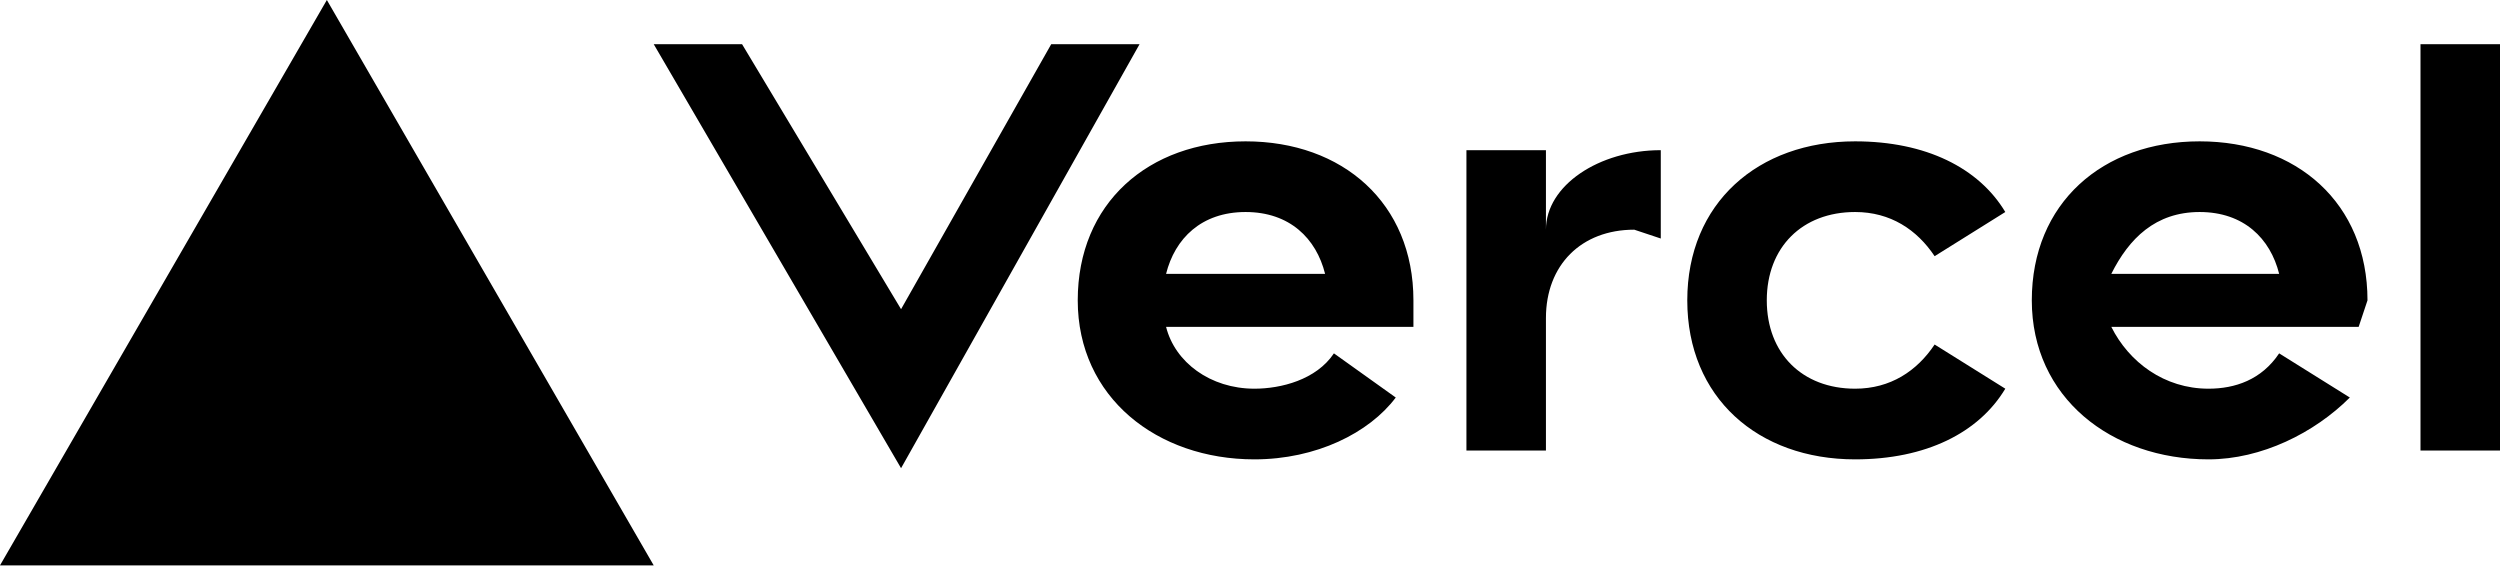
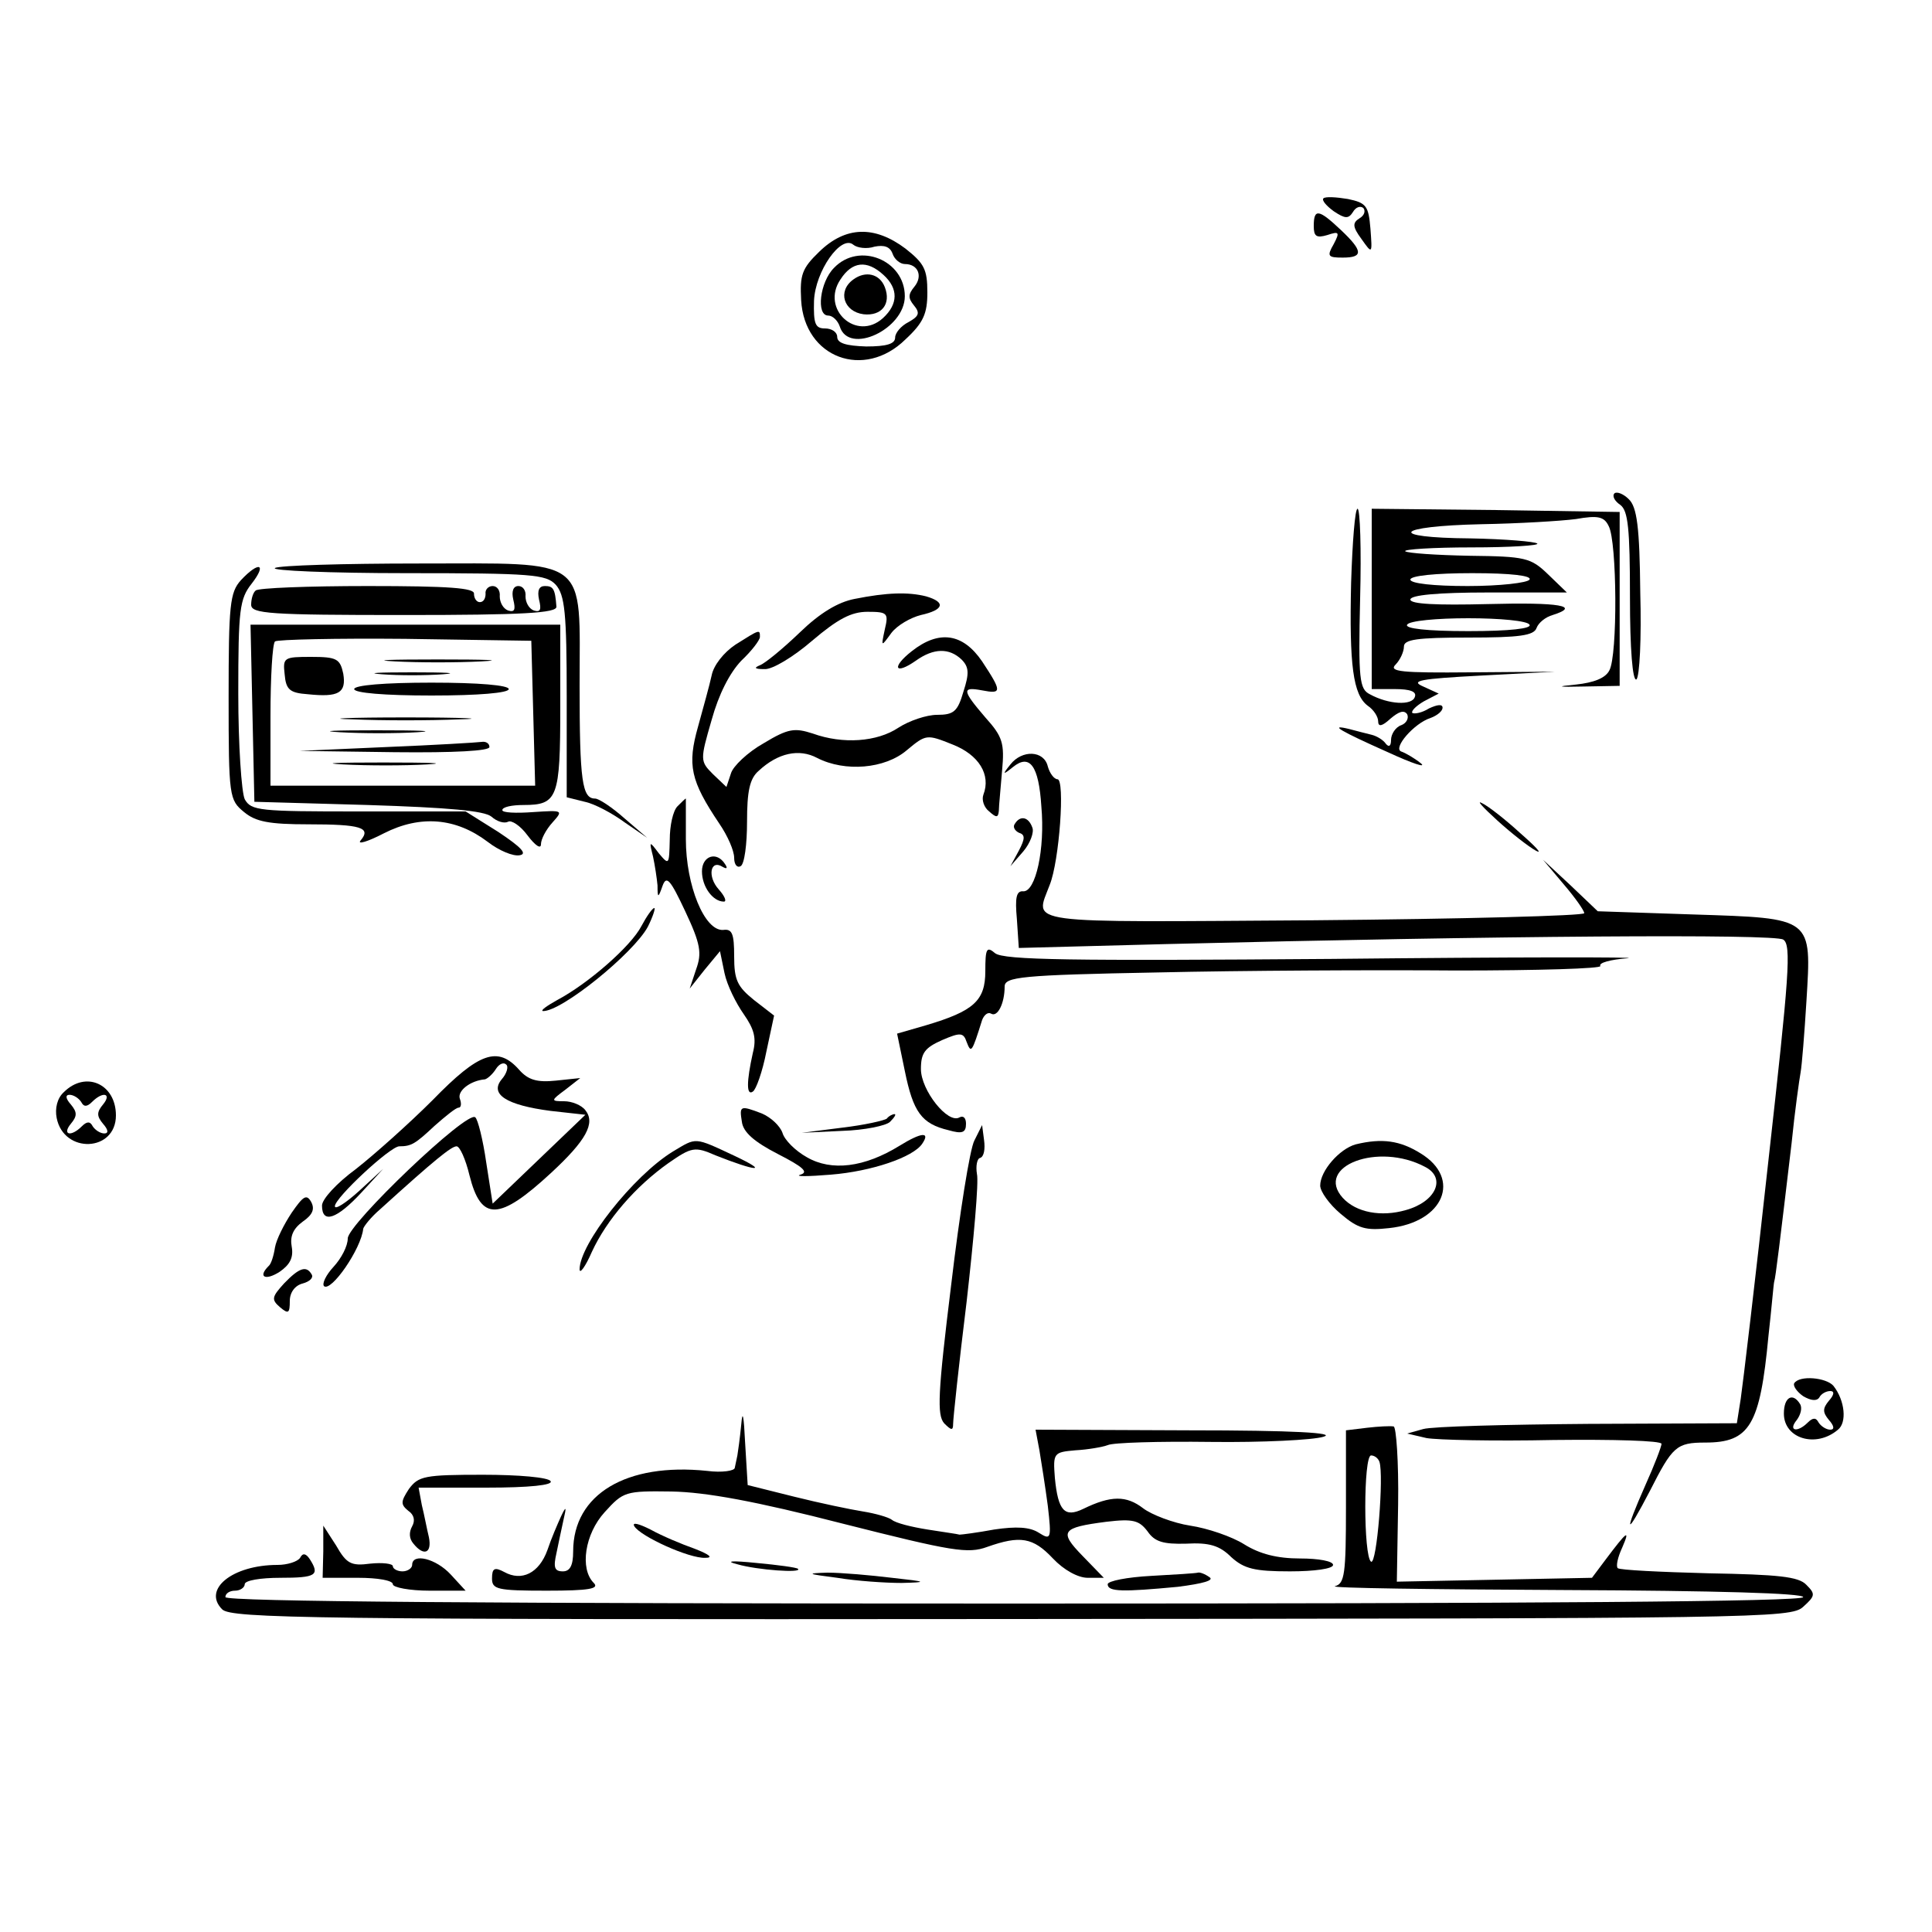
- <svg xmlns="http://www.w3.org/2000/svg" fill="none" viewBox="0 0 283 64">
-   <path fill="black" d="M141 16c-11 0-19 7-19 18s9 18 20 18c7 0 13-3 16-7l-7-5c-2 3-6 4-9 4-5 0-9-3-10-7h28v-3c0-11-8-18-19-18zm-9 15c1-4 4-7 9-7s8 3 9 7h-18zm117-15c-11 0-19 7-19 18s9 18 20 18c6 0 12-3 16-7l-8-5c-2 3-5 4-8 4-5 0-9-3-11-7h28l1-3c0-11-8-18-19-18zm-10 15c2-4 5-7 10-7s8 3 9 7h-19zm-39 3c0 6 4 10 10 10 4 0 7-2 9-5l8 5c-3 5-9 8-17 8-11 0-19-7-19-18s8-18 19-18c8 0 14 3 17 8l-8 5c-2-3-5-5-9-5-6 0-10 4-10 10zm83-29v46h-9V5h9zM37 0l37 64H0L37 0zm92 5-27 48L74 5h10l18 30 17-30h10zm59 12v10l-3-1c-6 0-10 4-10 10v15h-9V17h9v9c0-5 6-9 13-9z" />
+ <svg xmlns="http://www.w3.org/2000/svg" version="1.0" width="300pt" height="300pt" viewBox="0 0 300 300" preserveAspectRatio="xMidYMid meet">
+   <g transform="translate(0,300) scale(0.1,-0.1)" fill="#000000" stroke="none">
+     <path d="M2055 2692 c-3 -3 5 -12 16 -20 18 -12 23 -12 30 -1 4 7 11 10 16 6 4 -5 1 -12 -6 -16 -11 -7 -11 -13 3 -32 17 -24 17 -24 14 16 -3 35 -6 40 -35 46 -18 3 -35 4 -38 1z" />
+     <path d="M2040 2649 c0 -16 4 -19 21 -14 18 6 20 5 10 -14 -11 -19 -9 -21 14 -21 32 0 32 10 -3 43 -34 32 -42 34 -42 6z" />
+     <path d="M1272 2609 c-27 -26 -30 -36 -28 -75 5 -90 98 -124 162 -61 28 26 34 40 34 73 0 36 -5 45 -34 68 -48 36 -93 35 -134 -5z m86 8 c15 3 24 0 28 -11 3 -9 12 -16 19 -16 21 0 28 -19 15 -35 -10 -12 -10 -18 -1 -29 10 -12 8 -17 -8 -26 -12 -6 -21 -17 -21 -24 0 -10 -13 -14 -45 -14 -31 1 -45 5 -45 15 0 7 -8 13 -19 13 -15 0 -18 7 -17 43 2 46 42 103 61 87 6 -5 21 -7 33 -3z" />
+     <path d="M1295 2584 c-22 -22 -28 -74 -9 -74 7 0 15 -8 18 -17 14 -45 101 -4 101 47 0 56 -71 85 -110 44z m77 -11 c23 -21 23 -45 -1 -67 -41 -37 -97 14 -66 60 18 28 41 31 67 7z" />
+     <path d="M1325 2566 c-25 -18 -15 -50 16 -54 28 -3 43 16 33 42 -8 21 -30 26 -49 12z" />
+     <path d="M2507 2234 c-4 -4 0 -12 9 -18 12 -9 15 -36 15 -144 0 -79 4 -130 10 -127 5 4 8 64 6 135 -1 101 -5 133 -18 145 -8 8 -18 12 -22 9z" />
+     <path d="M2098 2095 c-3 -128 3 -174 26 -191 9 -6 16 -17 16 -24 0 -9 6 -8 19 4 13 11 21 14 26 7 3 -6 -1 -14 -9 -17 -9 -3 -16 -14 -16 -23 0 -9 -3 -12 -8 -6 -4 6 -14 12 -22 14 -8 2 -24 6 -35 9 -33 8 -14 -3 60 -36 39 -18 61 -25 51 -17 -10 8 -24 16 -30 18 -14 5 20 44 45 52 11 4 19 11 19 16 0 6 -8 5 -21 -1 -11 -7 -23 -9 -26 -7 -2 3 6 11 18 18 l23 12 -24 11 c-21 9 -5 12 90 17 l115 6 -131 -1 c-108 -1 -128 1 -117 12 7 7 13 20 13 28 0 11 20 14 100 14 79 0 102 3 106 15 3 8 14 17 25 20 44 14 12 20 -101 17 -80 -2 -120 0 -120 7 0 7 43 11 121 11 l122 0 -29 28 c-27 26 -35 28 -122 29 -52 1 -96 4 -100 7 -3 3 43 6 103 6 60 0 106 3 102 6 -3 3 -50 7 -104 8 -131 1 -118 19 17 22 58 1 124 5 147 8 34 6 44 4 51 -11 13 -24 14 -201 1 -224 -6 -12 -24 -19 -52 -22 -32 -3 -29 -4 13 -3 l55 1 0 135 0 135 -192 3 -193 2 0 -140 0 -140 36 0 c24 0 34 -4 31 -12 -4 -14 -41 -12 -70 4 -16 8 -18 23 -15 149 2 76 0 139 -4 139 -4 0 -8 -52 -10 -115z m277 5 c-3 -5 -46 -10 -96 -10 -53 0 -89 4 -89 10 0 6 39 10 96 10 61 0 93 -4 89 -10z m0 -70 c4 -6 -30 -10 -95 -10 -65 0 -99 4 -95 10 3 6 46 10 95 10 49 0 92 -4 95 -10z" />
+     <path d="M427 2118 c-7 -4 85 -8 204 -8 196 0 217 -2 232 -18 14 -16 17 -43 17 -174 l0 -156 28 -7 c15 -3 43 -18 62 -32 l35 -24 -35 30 c-19 17 -40 31 -46 31 -20 0 -24 27 -24 175 0 203 18 190 -250 190 -116 0 -217 -3 -223 -7z" />
+     <path d="M374 2099 c-17 -19 -19 -38 -19 -181 0 -156 1 -160 24 -179 18 -15 39 -19 100 -19 81 0 98 -5 81 -25 -6 -7 11 -2 36 11 57 29 112 24 161 -13 18 -14 40 -23 50 -21 12 2 3 12 -33 36 l-51 32 -166 0 c-154 0 -167 1 -177 19 -5 11 -10 84 -10 164 0 131 2 147 21 171 24 31 11 35 -17 5z" />
+     <path d="M397 2083 c-4 -3 -7 -13 -7 -22 0 -14 28 -16 238 -16 183 0 237 3 236 13 -2 28 -5 32 -18 32 -9 0 -12 -7 -9 -21 4 -16 2 -20 -8 -17 -8 3 -13 13 -13 22 1 9 -4 16 -11 16 -8 0 -11 -8 -8 -21 4 -16 2 -20 -8 -17 -8 3 -13 13 -13 22 1 9 -4 16 -11 16 -7 0 -12 -6 -11 -12 0 -7 -3 -13 -9 -13 -5 0 -9 6 -9 13 1 9 -38 12 -165 12 -92 0 -171 -3 -174 -7z" />
+     <path d="M1327 2070 c-26 -5 -54 -22 -85 -52 -26 -25 -54 -48 -62 -51 -10 -4 -8 -6 7 -6 12 -1 45 19 74 44 40 34 61 45 86 45 31 0 33 -2 27 -27 -6 -28 -6 -28 10 -6 9 12 30 24 46 28 36 8 39 20 8 29 -28 7 -61 6 -111 -4z" />
+     <path d="M392 1893 l3 -138 176 -5 c126 -4 181 -9 192 -18 9 -8 20 -11 26 -8 5 3 19 -6 30 -21 12 -16 21 -22 21 -14 0 8 8 23 18 34 17 19 16 19 -30 16 -27 -2 -48 -1 -48 3 0 5 15 8 33 8 53 0 57 11 57 152 l0 128 -240 0 -241 0 3 -137z m436 0 l3 -113 -206 0 -205 0 0 108 c0 60 3 112 7 116 4 3 95 5 202 4 l196 -3 3 -112z" />
+     <path d="M442 1953 c2 -24 8 -29 36 -31 48 -5 60 2 55 32 -5 23 -10 26 -50 26 -42 0 -44 -1 -41 -27z" />
+     <path d="M613 1973 c37 -2 97 -2 135 0 37 2 6 3 -68 3 -74 0 -105 -1 -67 -3z" />
+     <path d="M593 1953 c26 -2 68 -2 95 0 26 2 4 3 -48 3 -52 0 -74 -1 -47 -3z" />
+     <path d="M550 1930 c0 -6 47 -10 120 -10 73 0 120 4 120 10 0 6 -47 10 -120 10 -73 0 -120 -4 -120 -10z" />
+     <path d="M548 1883 c45 -2 119 -2 165 0 45 1 8 3 -83 3 -91 0 -128 -2 -82 -3z" />
+     <path d="M528 1863 c34 -2 88 -2 120 0 31 2 3 3 -63 3 -66 0 -92 -1 -57 -3z" />
+     <path d="M600 1840 l-135 -6 148 -2 c93 -1 147 2 147 8 0 6 -6 9 -12 8 -7 -1 -74 -5 -148 -8z" />
+     <path d="M533 1813 c37 -2 96 -2 130 0 34 2 4 3 -68 3 -71 0 -99 -1 -62 -3z" />
+     <path d="M1142 1999 c-18 -12 -34 -32 -37 -48 -3 -14 -13 -50 -21 -79 -17 -60 -12 -84 33 -151 13 -19 23 -42 23 -53 0 -11 5 -16 10 -13 6 3 10 34 10 69 0 47 4 67 18 79 30 28 63 35 91 20 43 -22 105 -17 139 12 30 25 31 25 71 9 41 -16 60 -47 48 -78 -3 -8 1 -20 9 -26 11 -10 14 -10 15 1 0 8 3 36 5 62 4 43 1 53 -26 83 -36 42 -37 48 -5 42 31 -6 31 -2 0 45 -30 44 -67 49 -109 16 -32 -25 -27 -38 6 -15 28 20 52 20 71 2 12 -12 12 -22 3 -50 -9 -31 -15 -36 -41 -36 -16 0 -43 -9 -60 -20 -33 -22 -86 -26 -133 -9 -28 9 -38 8 -76 -15 -25 -14 -48 -36 -51 -47 l-7 -21 -21 20 c-20 20 -20 22 -2 84 11 40 28 73 46 92 16 15 29 32 29 37 0 12 0 12 -38 -12z" />
+     <path d="M1569 1813 c-13 -16 -12 -17 4 -4 26 21 40 2 44 -61 6 -67 -9 -133 -28 -132 -11 1 -13 -10 -10 -43 l3 -45 227 6 c518 13 947 16 960 7 13 -8 9 -57 -23 -343 -20 -183 -40 -350 -43 -370 l-6 -38 -231 -1 c-127 -1 -242 -4 -256 -8 l-25 -7 30 -7 c17 -3 105 -5 198 -3 92 1 167 -1 167 -6 0 -4 -11 -33 -25 -64 -34 -77 -31 -82 7 -9 35 69 41 75 86 75 69 0 85 27 98 165 5 44 8 82 9 85 2 5 9 63 27 215 5 50 12 99 14 110 2 11 6 61 9 110 8 131 11 129 -175 135 l-149 5 -42 40 -43 40 32 -38 c18 -21 32 -41 32 -45 0 -4 -189 -9 -420 -11 -460 -3 -433 -7 -410 55 15 37 24 164 12 164 -5 0 -12 9 -15 20 -6 25 -40 26 -58 3z" />
+     <path d="M1052 1748 c-7 -7 -12 -30 -12 -52 -1 -39 -1 -40 -17 -21 -15 20 -15 19 -9 -5 3 -14 6 -34 7 -45 0 -20 1 -20 8 0 6 16 12 9 35 -40 24 -51 26 -65 17 -90 l-10 -30 23 29 24 29 7 -34 c4 -19 18 -47 30 -64 16 -23 20 -37 14 -60 -10 -45 -10 -67 0 -60 5 3 15 31 21 62 l12 56 -31 24 c-26 21 -31 31 -31 68 0 35 -3 43 -17 41 -29 -2 -58 69 -58 141 0 35 0 63 0 63 -1 0 -6 -5 -13 -12z" />
+     <path d="M2325 1726 c22 -20 49 -41 60 -47 11 -6 0 6 -24 27 -24 22 -51 43 -60 47 -9 5 2 -7 24 -27z" />
+     <path d="M1576 1721 c-4 -5 0 -11 6 -14 10 -3 10 -9 0 -28 l-13 -24 20 23 c11 13 17 30 14 37 -6 17 -19 19 -27 6z" />
+     <path d="M1090 1647 c0 -24 17 -47 34 -47 5 0 1 9 -8 19 -18 20 -13 47 6 35 7 -4 8 -2 4 4 -13 21 -36 13 -36 -11z" />
+     <path d="M996 1562 c-16 -31 -82 -89 -131 -115 -16 -9 -26 -16 -22 -17 29 -1 141 90 163 131 8 16 12 29 10 29 -3 0 -12 -13 -20 -28z" />
+     <path d="M1530 1492 c0 -46 -18 -62 -92 -84 l-45 -13 12 -58 c13 -64 26 -82 68 -92 21 -6 27 -4 27 10 0 9 -4 13 -10 10 -18 -11 -60 42 -60 75 0 25 6 33 33 45 28 12 33 12 38 -3 7 -18 8 -17 24 34 3 8 9 13 14 10 10 -6 21 16 21 42 0 15 24 18 238 22 130 3 339 4 464 3 126 0 226 3 223 7 -3 5 16 10 42 12 27 2 -180 2 -459 -1 -402 -3 -510 -2 -523 9 -13 11 -15 7 -15 -28z" />
+     <path d="M672 1292 c-37 -37 -91 -85 -119 -107 -30 -22 -53 -47 -53 -57 0 -29 23 -21 61 20 l34 37 -37 -34 c-21 -19 -38 -30 -38 -24 0 13 86 93 100 93 19 0 25 4 55 32 17 15 33 28 37 28 4 0 5 6 2 14 -4 12 16 28 39 30 4 1 12 8 17 16 5 8 12 11 16 7 4 -3 1 -14 -7 -23 -19 -23 7 -40 76 -49 l54 -6 -72 -69 -72 -69 -10 64 c-5 35 -13 67 -17 70 -12 12 -198 -166 -198 -188 0 -12 -10 -31 -22 -44 -12 -13 -18 -26 -15 -30 11 -10 58 58 61 89 1 4 12 18 26 30 86 78 111 98 119 98 5 0 14 -20 20 -45 18 -72 46 -71 127 4 54 50 69 77 53 97 -6 8 -21 14 -33 14 -21 0 -21 1 2 18 l23 18 -38 -4 c-29 -3 -43 1 -57 17 -33 37 -62 27 -134 -47z" />
+     <path d="M99 1304 c-10 -9 -14 -25 -11 -40 11 -56 92 -53 92 4 0 49 -47 70 -81 36z m27 -15 c4 -8 9 -8 17 0 17 17 31 13 17 -4 -10 -12 -10 -18 0 -30 8 -9 9 -15 2 -15 -6 0 -14 5 -18 11 -4 8 -9 8 -17 0 -17 -17 -31 -13 -17 4 10 12 10 18 0 30 -8 9 -9 15 -2 15 6 0 14 -5 18 -11z" />
+     <path d="M1152 1258 c2 -16 19 -31 56 -50 39 -20 48 -28 35 -32 -10 -3 11 -3 47 0 63 5 128 27 142 48 13 19 -1 18 -35 -3 -55 -34 -106 -40 -144 -18 -18 10 -35 27 -38 38 -4 11 -18 24 -32 30 -34 13 -35 12 -31 -13z" />
+     <path d="M1377 1263 c-4 -3 -35 -10 -69 -14 l-63 -8 63 3 c34 1 68 8 74 14 7 7 10 12 7 12 -3 0 -9 -3 -12 -7z" />
+     <path d="M1513 1229 c-7 -13 -23 -114 -36 -224 -21 -170 -22 -202 -11 -215 11 -11 14 -12 14 -1 0 8 9 93 21 190 11 97 19 186 16 198 -2 12 0 24 5 25 6 2 8 14 6 28 l-3 23 -12 -24z" />
+     <path d="M1045 1212 c-62 -38 -145 -144 -145 -183 0 -8 9 4 19 27 23 50 68 102 119 138 36 25 41 26 73 12 63 -25 85 -27 30 -1 -64 30 -59 29 -96 7z" />
+     <path d="M2105 1223 c-25 -7 -55 -41 -55 -64 0 -9 14 -29 32 -44 27 -23 39 -26 75 -22 85 9 113 77 49 116 -32 20 -60 24 -101 14z m108 -35 c33 -17 17 -54 -30 -67 -38 -11 -77 -4 -98 19 -44 49 55 87 128 48z" />
+     <path d="M453 1117 c-12 -18 -24 -42 -26 -54 -2 -13 -6 -26 -10 -29 -17 -17 -5 -23 17 -9 16 11 22 22 19 39 -3 16 2 28 17 39 16 11 19 20 13 31 -7 12 -12 9 -30 -17z" />
+     <path d="M441 1007 c-19 -21 -20 -25 -6 -37 13 -11 15 -9 15 10 0 13 8 24 20 27 11 3 17 9 14 14 -8 14 -19 11 -43 -14z" />
+     <path d="M2786 852 c-2 -4 4 -13 14 -20 12 -7 21 -8 25 -2 3 6 11 10 17 10 7 0 6 -6 -2 -15 -10 -12 -10 -18 0 -30 8 -9 9 -15 2 -15 -6 0 -14 5 -18 11 -4 8 -9 8 -17 0 -16 -16 -31 -13 -17 4 6 8 9 19 5 25 -11 18 -25 11 -25 -15 0 -39 50 -54 84 -25 14 11 11 45 -7 68 -11 13 -53 17 -61 4z" />
+     <path d="M1151 788 c-2 -21 -5 -42 -6 -48 -1 -5 -3 -14 -4 -19 0 -5 -20 -8 -43 -5 -125 13 -208 -36 -208 -125 0 -22 -5 -31 -16 -31 -13 0 -15 6 -10 28 3 15 8 38 11 52 5 21 4 22 -4 5 -5 -11 -15 -34 -21 -52 -13 -36 -40 -49 -67 -34 -15 8 -19 6 -19 -10 0 -17 8 -19 85 -19 66 0 82 3 73 12 -22 22 -14 76 17 110 29 32 32 33 104 32 53 -1 130 -15 266 -50 170 -43 194 -47 224 -36 51 18 71 15 102 -18 17 -18 39 -30 54 -30 l25 0 -33 34 c-37 38 -33 44 37 53 42 5 51 2 64 -15 11 -16 24 -20 60 -19 36 2 52 -3 70 -21 20 -18 36 -22 91 -22 38 0 67 4 67 10 0 6 -23 10 -51 10 -36 0 -63 7 -87 22 -19 12 -57 25 -84 29 -26 4 -60 17 -73 27 -26 20 -50 20 -93 -1 -29 -14 -39 -3 -44 48 -3 39 -2 40 32 43 19 1 42 5 50 8 8 4 80 6 160 5 80 -1 159 3 175 8 21 6 -45 10 -209 10 l-238 1 6 -32 c3 -18 9 -56 13 -86 6 -52 5 -54 -14 -42 -14 9 -35 10 -69 5 -27 -5 -51 -8 -54 -8 -3 1 -25 4 -50 8 -25 4 -49 10 -55 15 -5 4 -26 10 -45 13 -19 3 -67 13 -107 23 l-72 18 -4 66 c-2 42 -4 52 -6 28z" />
+     <path d="M2123 783 l-33 -4 0 -119 c0 -104 -2 -119 -17 -123 -10 -3 150 -5 355 -6 240 -1 372 -5 372 -11 0 -7 -415 -10 -1225 -10 -810 0 -1225 3 -1225 10 0 6 7 10 15 10 8 0 15 5 15 10 0 6 25 10 55 10 56 0 62 4 46 29 -6 9 -11 10 -15 2 -4 -6 -20 -11 -35 -11 -70 0 -117 -38 -86 -69 14 -14 138 -16 1225 -15 1162 1 1211 1 1230 19 19 17 19 20 5 34 -12 13 -44 16 -152 18 -75 2 -138 5 -141 8 -3 3 0 17 7 32 13 30 7 25 -26 -19 l-21 -28 -151 -3 -152 -3 2 120 c1 66 -3 121 -7 121 -5 1 -24 0 -41 -2z m19 -53 c7 -21 -4 -160 -13 -155 -12 8 -12 165 0 165 5 0 11 -4 13 -10z" />
+     <path d="M635 688 c-13 -20 -13 -24 -1 -34 9 -6 11 -15 6 -24 -5 -9 -5 -19 2 -27 16 -20 29 -15 24 10 -3 12 -7 34 -11 50 l-5 27 105 0 c68 0 104 4 100 10 -3 6 -50 10 -105 10 -91 0 -100 -2 -115 -22z" />
+     <path d="M985 630 c10 -16 85 -50 110 -49 13 0 7 5 -16 14 -20 7 -51 20 -69 30 -18 9 -29 12 -25 5z" />
+     <path d="M502 591 l-1 -41 55 0 c30 0 54 -4 54 -10 0 -5 26 -10 57 -10 l56 0 -23 25 c-23 25 -60 34 -60 15 0 -5 -7 -10 -15 -10 -8 0 -15 4 -15 8 0 4 -16 6 -35 4 -30 -4 -37 0 -53 28 l-20 31 0 -40z" />
+     <path d="M1145 571 c31 -9 102 -14 94 -7 -2 2 -31 6 -64 9 -39 4 -50 3 -30 -2z" />
+     <path d="M1300 550 c30 -5 75 -8 100 -8 41 1 40 2 -15 8 -33 4 -78 8 -100 8 -34 -1 -32 -2 15 -8z" />
+     <path d="M1788 553 c-38 -2 -68 -8 -68 -13 0 -12 24 -12 109 -4 39 5 57 10 49 15 -7 5 -15 8 -18 7 -3 -1 -35 -3 -72 -5z" />
+   </g>
</svg>
